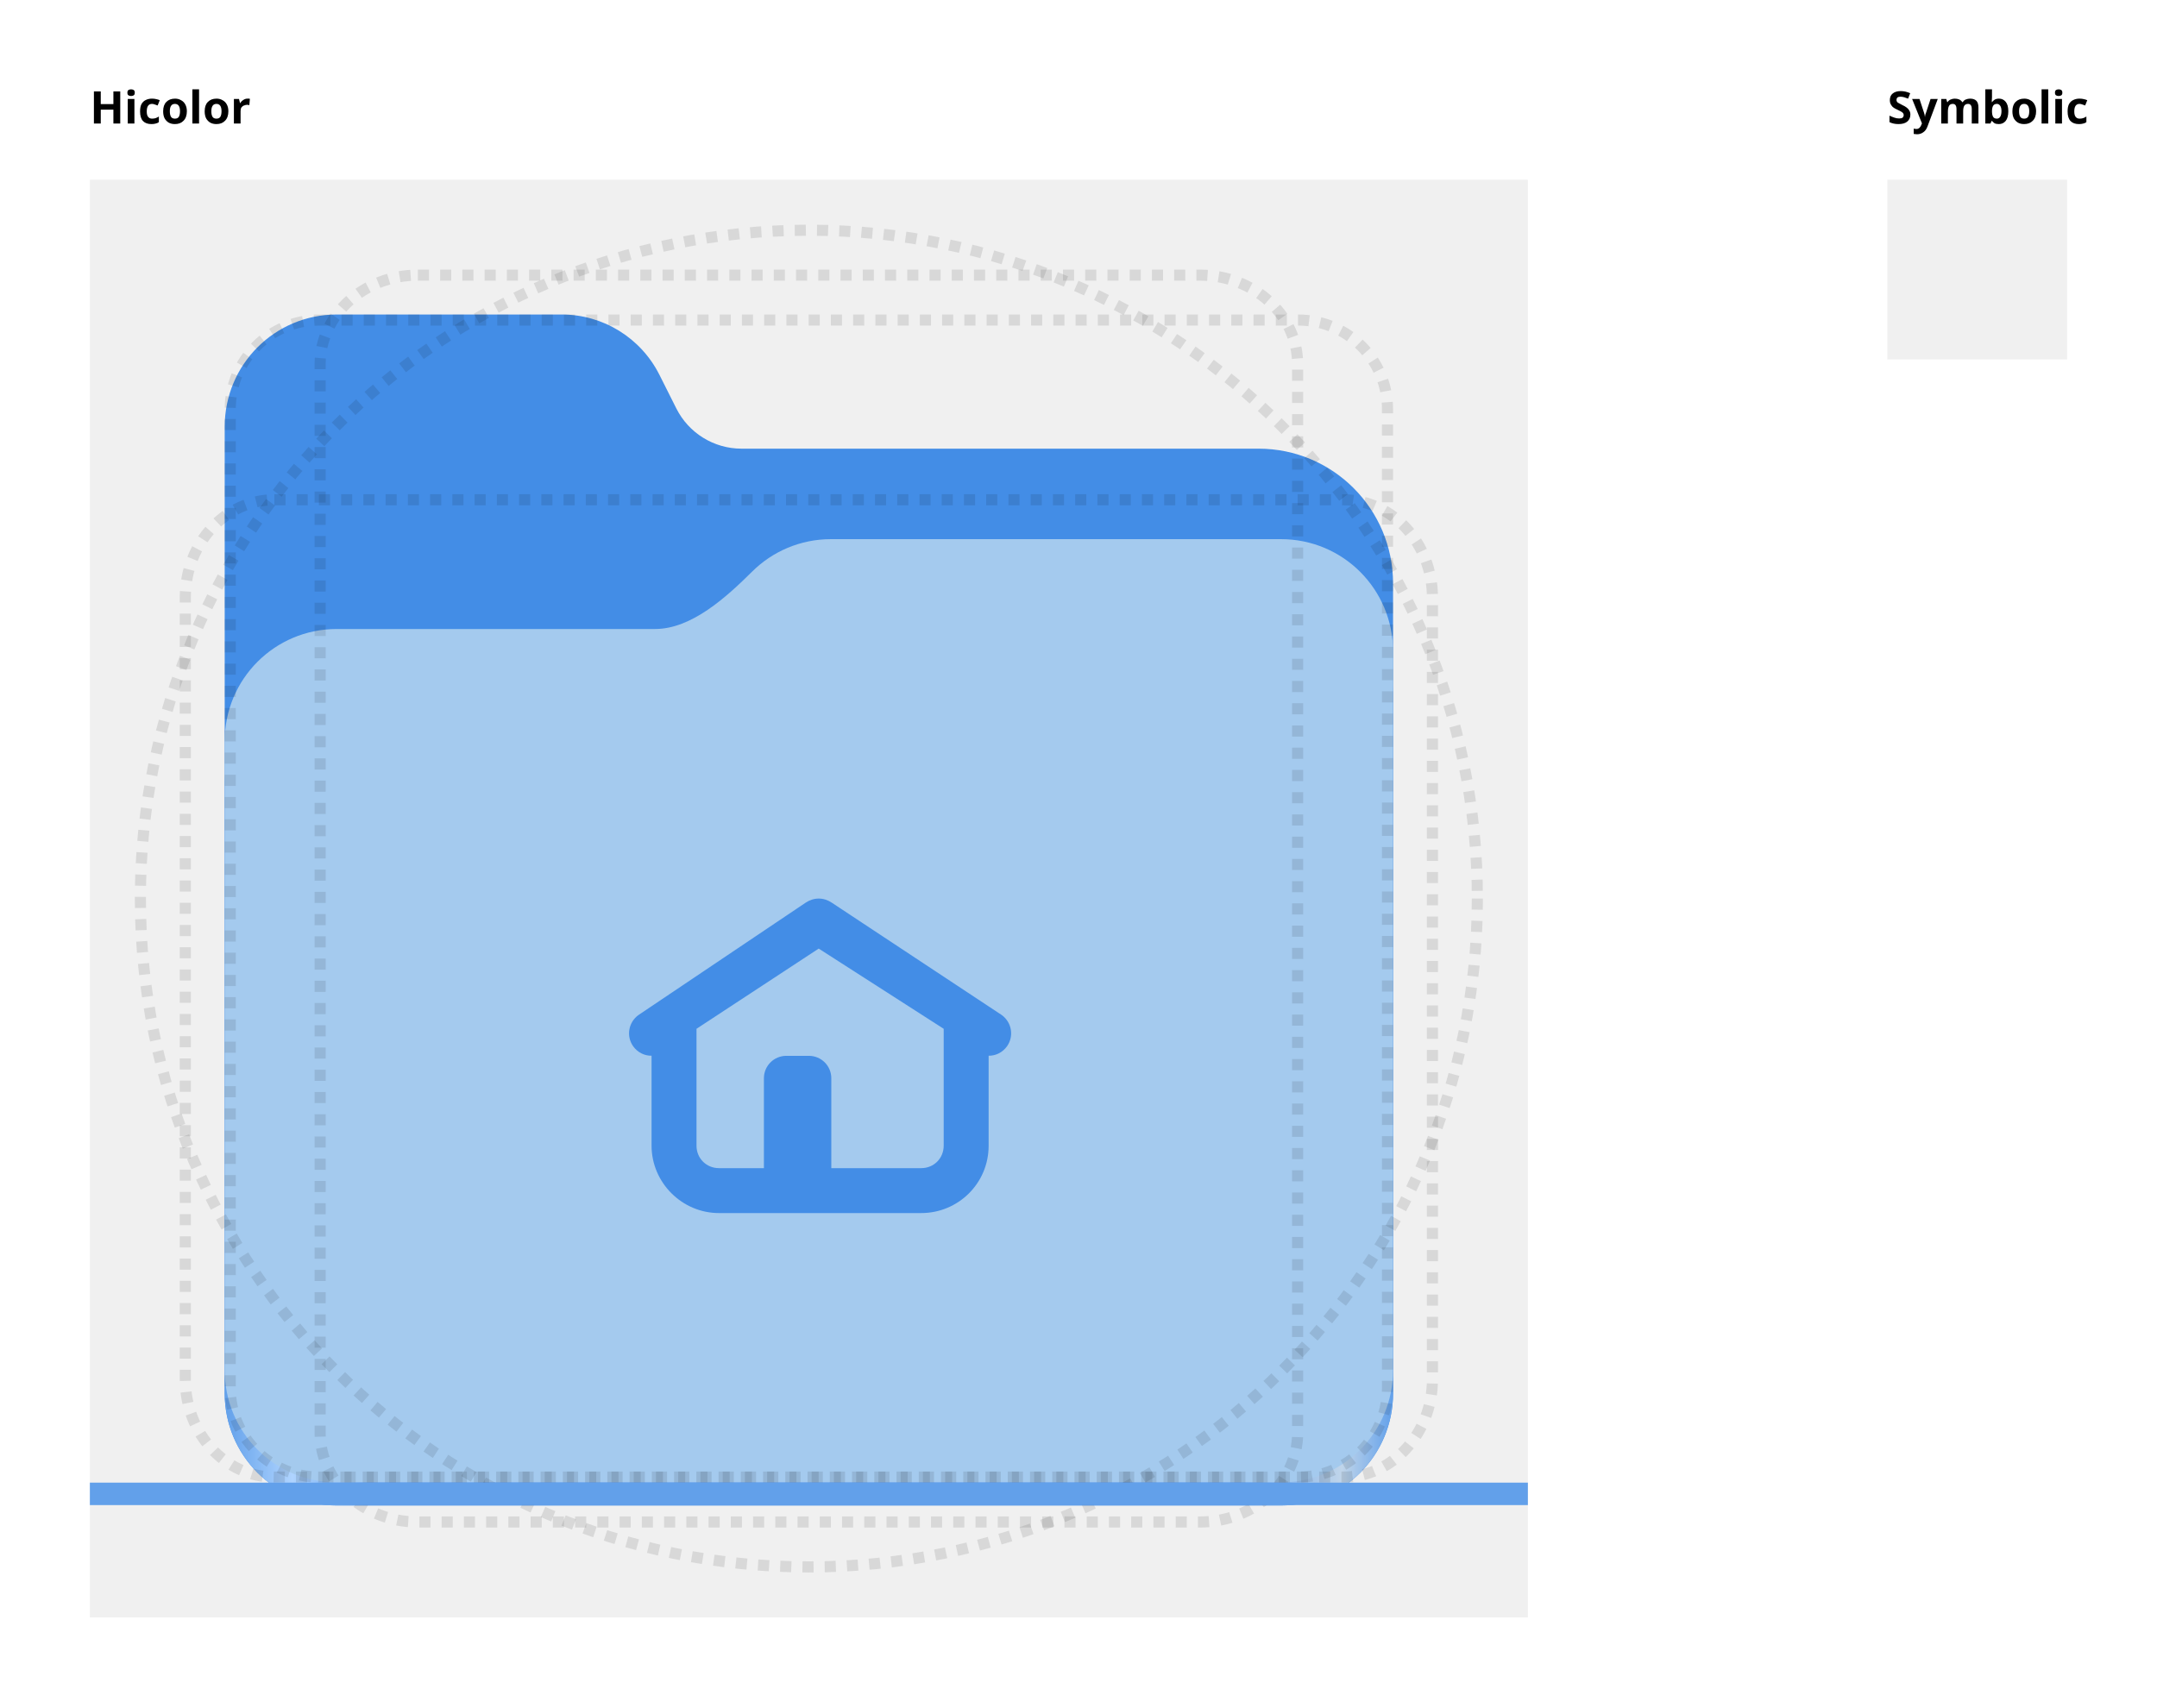
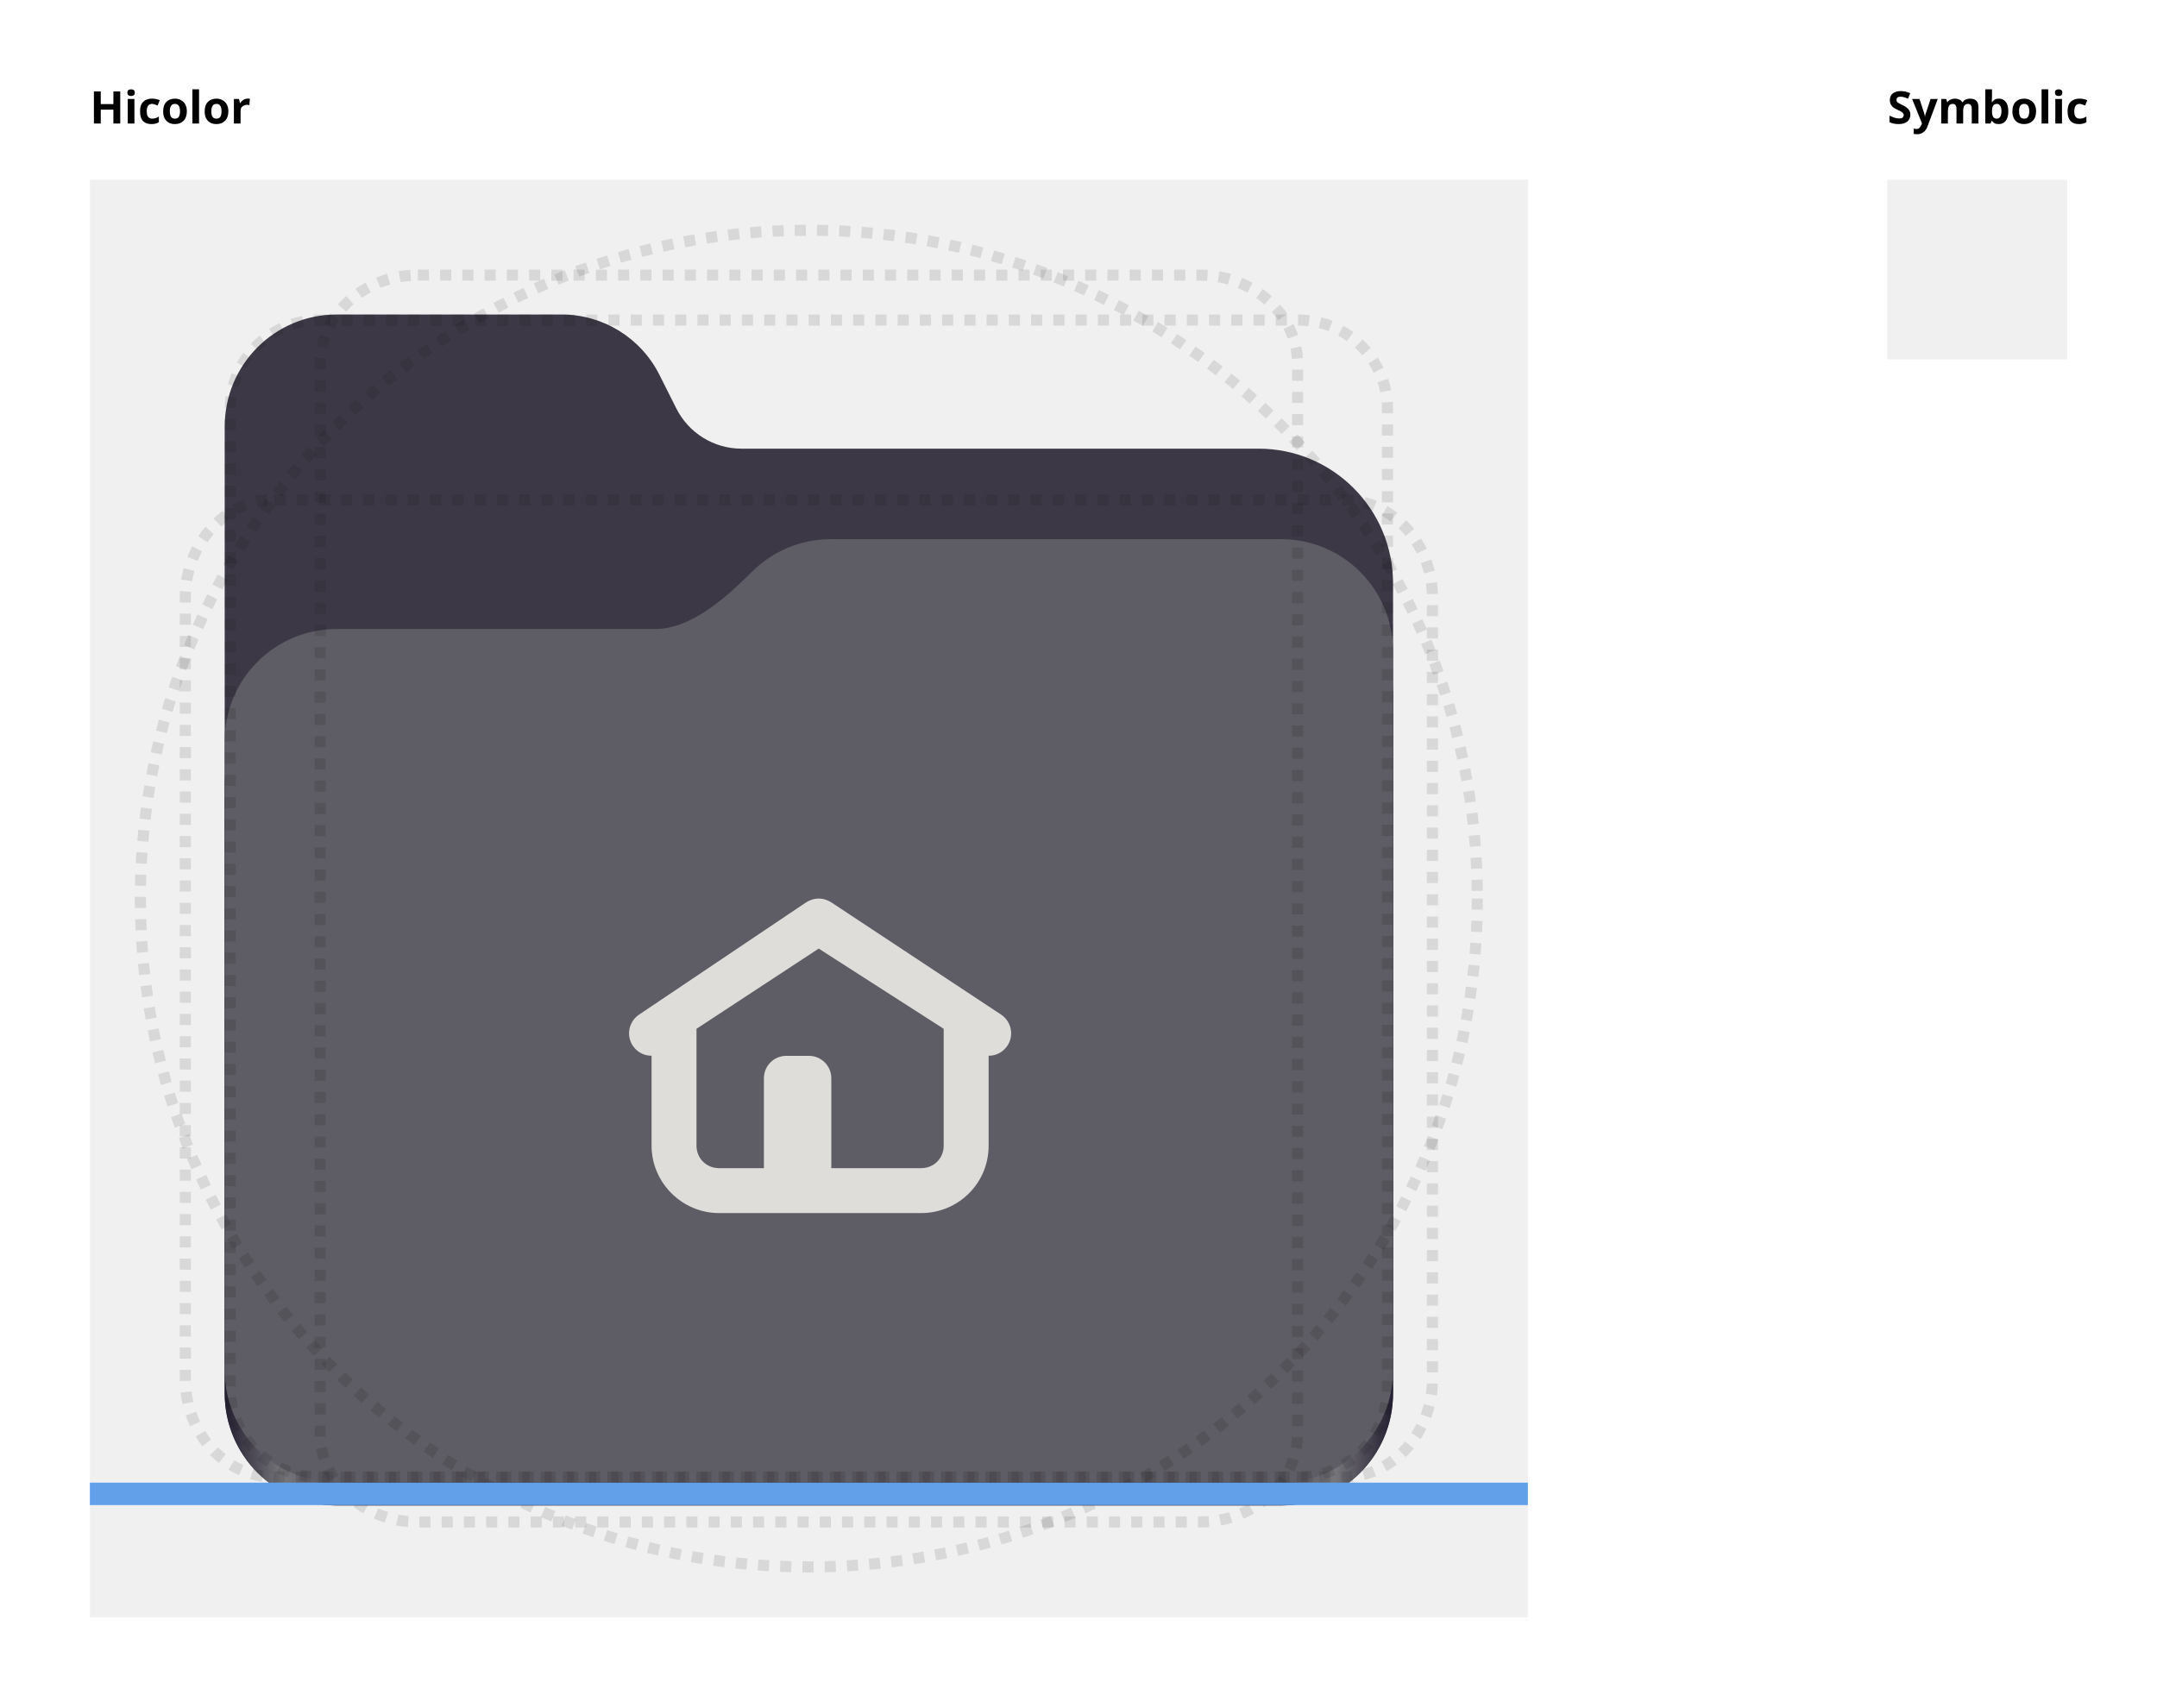
<svg xmlns="http://www.w3.org/2000/svg" xmlns:xlink="http://www.w3.org/1999/xlink" width="192" height="152" id="svg11300" version="1.0" style="display:inline;enable-background:new" viewBox="0 0 192 152" xml:space="preserve">
  <defs id="defs3">
    <linearGradient y2="236" x2="96" y1="236" x1="32" gradientTransform="translate(604.8168,170.5864)" gradientUnits="userSpaceOnUse" id="linearGradient1099" xlink:href="#linearGradient1036" />
    <linearGradient id="linearGradient1036">
      <stop id="stop1032" offset="0" style="stop-color:#d5d3cf;stop-opacity:1;" />
      <stop id="stop1034" offset="1" style="stop-color:#f6f5f4;stop-opacity:1" />
    </linearGradient>
    <radialGradient r="32" fy="-76" fx="-244" cy="-76" cx="-244" gradientTransform="matrix(0.8833333,0,0,0.8833333,-460.3502,463.1197)" gradientUnits="userSpaceOnUse" id="radialGradient1103" xlink:href="#linearGradient1069" />
    <linearGradient id="linearGradient1069">
      <stop id="stop1065" offset="0" style="stop-color:#d5d3cf;stop-opacity:1" />
      <stop id="stop1067-1" offset="1" style="stop-color:#949390;stop-opacity:1" />
    </linearGradient>
    <linearGradient gradientUnits="userSpaceOnUse" y2="232" x2="64" y1="262.5" x1="64" id="linearGradient1027" xlink:href="#linearGradient1025" gradientTransform="translate(-470.5864,432.8168)" />
    <linearGradient id="linearGradient1025">
      <stop id="stop1021" offset="0" style="stop-color:#9a9996;stop-opacity:1" />
      <stop id="stop1023" offset="1" style="stop-color:#77767b;stop-opacity:1" />
    </linearGradient>
    <clipPath clipPathUnits="userSpaceOnUse" id="clipPath1609-7">
      <path id="path1611-5" d="m 252,116 28,-28 v -8 h -36 v 36 z" style="fill:#e74747;stroke:none;stroke-width:0.25px;stroke-linecap:butt;stroke-linejoin:miter;stroke-opacity:1" />
    </clipPath>
    <linearGradient id="linearGradient1697">
      <stop id="stop1685" offset="0" style="stop-color:#deddda;stop-opacity:1" />
      <stop style="stop-color:#eeeeec;stop-opacity:1" offset="0.045" id="stop1687" />
      <stop id="stop1689" offset="0.091" style="stop-color:#deddda;stop-opacity:1" />
      <stop style="stop-color:#deddda;stop-opacity:1" offset="0.909" id="stop1691" />
      <stop id="stop1693" offset="0.955" style="stop-color:#eeeeec;stop-opacity:1" />
      <stop id="stop1695" offset="1" style="stop-color:#c0bfbc;stop-opacity:1" />
    </linearGradient>
    <clipPath clipPathUnits="userSpaceOnUse" id="clipPath1289">
      <path style="display:inline;opacity:1;vector-effect:none;fill:none;fill-opacity:1;stroke:#000000;stroke-width:4;stroke-linecap:round;stroke-linejoin:round;stroke-miterlimit:4;stroke-dasharray:none;stroke-dashoffset:0;stroke-opacity:1;marker:none;marker-start:none;marker-mid:none;marker-end:none;paint-order:normal;enable-background:new" d="m 64,-148 h 64 l 64,-64 64,64 h 192 c 17.728,0 32,14.272 32,32 v 288 c 0,17.728 -14.272,32 -32,32 H 256 l -64,-64 -64,64 H 64 C 46.272,204 32,189.728 32,172 v -288 c 0,-17.728 14.409,-34.199 32,-32 z" id="path1291" />
    </clipPath>
    <linearGradient id="paint3_linear-2-6-5" x2="1" gradientUnits="userSpaceOnUse" gradientTransform="matrix(0,6,-12,0,-64,209.9969)">
      <stop stop-color="#C01C27" id="stop91-0-7-4" />
      <stop offset="1" stop-color="#E01B24" id="stop93-2-5-7" />
    </linearGradient>
    <clipPath clipPathUnits="userSpaceOnUse" id="clipPath1609">
      <path id="path1611" d="m 252,116 28,-28 v -8 h -36 v 36 z" style="fill:#e74747;stroke:none;stroke-width:0.25px;stroke-linecap:butt;stroke-linejoin:miter;stroke-opacity:1" />
    </clipPath>
    <clipPath clipPathUnits="userSpaceOnUse" id="clipath_lpe_path-effect1303">
      <circle style="font-variation-settings:normal;display:block;opacity:1;vector-effect:none;fill:#77767b;fill-opacity:1;stroke:none;stroke-width:5.043;stroke-linecap:round;stroke-linejoin:miter;stroke-miterlimit:4;stroke-dasharray:none;stroke-dashoffset:0;stroke-opacity:1;marker:none;marker-start:none;marker-mid:none;marker-end:none;paint-order:normal;stop-color:#000000;stop-opacity:1" id="circle1305" cx="541.884" cy="647.726" r="73.976" />
    </clipPath>
    <linearGradient id="linearGradient1349">
      <stop style="stop-color:#9d9da1;stop-opacity:1" offset="0" id="stop1345" />
      <stop style="stop-color:#77767b;stop-opacity:0.95" offset="1" id="stop1347" />
    </linearGradient>
    <linearGradient id="linearGradient5980">
      <stop id="stop5978" offset="0" style="stop-color:#3d3846;stop-opacity:0;" />
      <stop id="stop5976" offset="1" style="stop-color:#3d3846;stop-opacity:0.252" />
    </linearGradient>
    <linearGradient id="linearGradient4117">
      <stop style="stop-color:#eae9e7;stop-opacity:1" offset="0" id="stop4111" />
      <stop id="stop4113" offset="0.649" style="stop-color:#b5b3ad;stop-opacity:1" />
      <stop style="stop-color:#fcfcfc;stop-opacity:1" offset="1" id="stop4115" />
    </linearGradient>
    <linearGradient id="linearGradient5477">
      <stop style="stop-color:#cacac9;stop-opacity:1" offset="0" id="stop5469" />
      <stop id="stop5471" offset="0.311" style="stop-color:#b0aeab;stop-opacity:0.941" />
      <stop style="stop-color:#6c6b66;stop-opacity:0.949" offset="0.688" id="stop5473" />
      <stop style="stop-color:#d6d6d4;stop-opacity:0.966" offset="1" id="stop5475" />
    </linearGradient>
    <linearGradient id="linearGradient6142">
      <stop style="stop-color:#ffffff;stop-opacity:1;" offset="0" id="stop6138" />
      <stop style="stop-color:#ffffff;stop-opacity:0;" offset="1" id="stop6140" />
    </linearGradient>
    <radialGradient xlink:href="#linearGradient1349" id="radialGradient783" gradientUnits="userSpaceOnUse" gradientTransform="matrix(0.9825404,0,0,0.9825404,-1.711874,16.29163)" cx="81.936" cy="33.185" fx="81.936" fy="33.185" r="57.276" />
    <radialGradient xlink:href="#linearGradient5980" id="radialGradient791" gradientUnits="userSpaceOnUse" gradientTransform="matrix(3.933225,-7.2858454e-7,6.4450347e-7,3.479318,-222.9252,-173.5546)" cx="76" cy="65.977" fx="76" fy="65.977" r="13.221" />
    <radialGradient xlink:href="#linearGradient4117" id="radialGradient799" gradientUnits="userSpaceOnUse" gradientTransform="matrix(2.815054,0.01105706,-0.01047197,2.666092,-242.36,-102.5032)" cx="134.309" cy="55.279" fx="134.309" fy="55.279" r="58.46" />
    <radialGradient xlink:href="#linearGradient5477" id="radialGradient809" gradientUnits="userSpaceOnUse" gradientTransform="matrix(4.900549,0.150428,-0.2360238,7.689032,-638.5353,-2206.847)" cx="183.525" cy="320.794" fx="183.525" fy="320.794" r="20.486" />
    <radialGradient xlink:href="#linearGradient6142" id="radialGradient821" gradientUnits="userSpaceOnUse" gradientTransform="matrix(37.75863,0,0,19.73921,-7268.898,-1304.003)" cx="197.719" cy="68.107" fx="197.719" fy="68.107" r="2.5" />
    <radialGradient xlink:href="#linearGradient6142" id="radialGradient833" gradientUnits="userSpaceOnUse" gradientTransform="matrix(37.75863,0,0,19.73921,-7375.666,-1304.003)" cx="197.747" cy="69.253" fx="197.747" fy="69.253" r="2.5" />
    <radialGradient xlink:href="#linearGradient1349" id="radialGradient841" gradientUnits="userSpaceOnUse" gradientTransform="matrix(0.9825404,0,0,0.9825404,-1.711874,16.29163)" cx="81.936" cy="33.185" fx="81.936" fy="33.185" r="57.276" />
    <radialGradient xlink:href="#linearGradient5980" id="radialGradient849" gradientUnits="userSpaceOnUse" gradientTransform="matrix(3.933225,-7.2858454e-7,6.4450347e-7,3.479318,-222.9252,-173.5546)" cx="76" cy="65.977" fx="76" fy="65.977" r="13.221" />
    <radialGradient xlink:href="#linearGradient4117" id="radialGradient857" gradientUnits="userSpaceOnUse" gradientTransform="matrix(2.815054,0.01105706,-0.01047197,2.666092,-242.36,-102.5032)" cx="134.309" cy="55.279" fx="134.309" fy="55.279" r="58.46" />
    <radialGradient xlink:href="#linearGradient5477" id="radialGradient867" gradientUnits="userSpaceOnUse" gradientTransform="matrix(4.900549,0.150428,-0.2360238,7.689032,-638.5353,-2206.847)" cx="183.525" cy="320.794" fx="183.525" fy="320.794" r="20.486" />
    <radialGradient xlink:href="#linearGradient6142" id="radialGradient879" gradientUnits="userSpaceOnUse" gradientTransform="matrix(37.75863,0,0,19.73921,-7268.898,-1304.003)" cx="197.719" cy="68.107" fx="197.719" fy="68.107" r="2.5" />
    <radialGradient xlink:href="#linearGradient6142" id="radialGradient891" gradientUnits="userSpaceOnUse" gradientTransform="matrix(37.75863,0,0,19.73921,-7375.666,-1304.003)" cx="197.747" cy="69.253" fx="197.747" fy="69.253" r="2.5" />
    <radialGradient xlink:href="#linearGradient1349" id="radialGradient3620" gradientUnits="userSpaceOnUse" gradientTransform="matrix(0.9825404,0,0,0.9825404,-1.711874,16.29163)" cx="81.936" cy="33.185" fx="81.936" fy="33.185" r="57.276" />
    <radialGradient xlink:href="#linearGradient5980" id="radialGradient3628" gradientUnits="userSpaceOnUse" gradientTransform="matrix(3.933225,-7.2858454e-7,6.4450347e-7,3.479318,-222.9252,-173.5546)" cx="76" cy="65.977" fx="76" fy="65.977" r="13.221" />
    <radialGradient xlink:href="#linearGradient4117" id="radialGradient3636" gradientUnits="userSpaceOnUse" gradientTransform="matrix(2.815054,0.01105706,-0.01047197,2.666092,-242.36,-102.5032)" cx="134.309" cy="55.279" fx="134.309" fy="55.279" r="58.46" />
    <radialGradient xlink:href="#linearGradient5477" id="radialGradient3646" gradientUnits="userSpaceOnUse" gradientTransform="matrix(4.900549,0.150428,-0.2360238,7.689032,-638.5353,-2206.847)" cx="183.525" cy="320.794" fx="183.525" fy="320.794" r="20.486" />
    <radialGradient xlink:href="#linearGradient6142" id="radialGradient3658" gradientUnits="userSpaceOnUse" gradientTransform="matrix(37.75863,0,0,19.73921,-7268.898,-1304.003)" cx="197.719" cy="68.107" fx="197.719" fy="68.107" r="2.5" />
    <radialGradient xlink:href="#linearGradient6142" id="radialGradient3670" gradientUnits="userSpaceOnUse" gradientTransform="matrix(37.75863,0,0,19.73921,-7375.666,-1304.003)" cx="197.747" cy="69.253" fx="197.747" fy="69.253" r="2.5" />
    <radialGradient xlink:href="#linearGradient1349" id="radialGradient3678" gradientUnits="userSpaceOnUse" gradientTransform="matrix(0.9825404,0,0,0.9825404,-1.711874,16.29163)" cx="81.936" cy="33.185" fx="81.936" fy="33.185" r="57.276" />
    <radialGradient xlink:href="#linearGradient5980" id="radialGradient3686" gradientUnits="userSpaceOnUse" gradientTransform="matrix(3.933225,-7.2858454e-7,6.4450347e-7,3.479318,-222.9252,-173.5546)" cx="76" cy="65.977" fx="76" fy="65.977" r="13.221" />
    <radialGradient xlink:href="#linearGradient4117" id="radialGradient3694" gradientUnits="userSpaceOnUse" gradientTransform="matrix(2.815054,0.01105706,-0.01047197,2.666092,-242.36,-102.5032)" cx="134.309" cy="55.279" fx="134.309" fy="55.279" r="58.46" />
    <radialGradient xlink:href="#linearGradient5477" id="radialGradient3704" gradientUnits="userSpaceOnUse" gradientTransform="matrix(4.900549,0.150428,-0.2360238,7.689032,-638.5353,-2206.847)" cx="183.525" cy="320.794" fx="183.525" fy="320.794" r="20.486" />
    <radialGradient xlink:href="#linearGradient6142" id="radialGradient3716" gradientUnits="userSpaceOnUse" gradientTransform="matrix(37.75863,0,0,19.73921,-7268.898,-1304.003)" cx="197.719" cy="68.107" fx="197.719" fy="68.107" r="2.5" />
    <radialGradient xlink:href="#linearGradient6142" id="radialGradient3728" gradientUnits="userSpaceOnUse" gradientTransform="matrix(37.75863,0,0,19.73921,-7375.666,-1304.003)" cx="197.747" cy="69.253" fx="197.747" fy="69.253" r="2.5" />
    <radialGradient xlink:href="#linearGradient1349" id="radialGradient8132" gradientUnits="userSpaceOnUse" gradientTransform="matrix(0.9825404,0,0,0.9825404,-1.711874,16.29163)" cx="81.936" cy="33.185" fx="81.936" fy="33.185" r="57.276" />
    <radialGradient xlink:href="#linearGradient5980" id="radialGradient8140" gradientUnits="userSpaceOnUse" gradientTransform="matrix(3.933225,-7.2858454e-7,6.4450347e-7,3.479318,-222.9252,-173.5546)" cx="76" cy="65.977" fx="76" fy="65.977" r="13.221" />
    <radialGradient xlink:href="#linearGradient4117" id="radialGradient8148" gradientUnits="userSpaceOnUse" gradientTransform="matrix(2.815054,0.01105706,-0.01047197,2.666092,-242.36,-102.5032)" cx="134.309" cy="55.279" fx="134.309" fy="55.279" r="58.46" />
    <radialGradient xlink:href="#linearGradient5477" id="radialGradient8158" gradientUnits="userSpaceOnUse" gradientTransform="matrix(4.900549,0.150428,-0.2360238,7.689032,-638.5353,-2206.847)" cx="183.525" cy="320.794" fx="183.525" fy="320.794" r="20.486" />
    <radialGradient xlink:href="#linearGradient6142" id="radialGradient8170" gradientUnits="userSpaceOnUse" gradientTransform="matrix(37.75863,0,0,19.73921,-7268.898,-1304.003)" cx="197.719" cy="68.107" fx="197.719" fy="68.107" r="2.5" />
    <radialGradient xlink:href="#linearGradient6142" id="radialGradient8182" gradientUnits="userSpaceOnUse" gradientTransform="matrix(37.75863,0,0,19.73921,-7375.666,-1304.003)" cx="197.747" cy="69.253" fx="197.747" fy="69.253" r="2.5" />
    <linearGradient xlink:href="#linearGradient6142" id="linearGradient8666" x1="1311.193" y1="-107.827" x2="1311.193" y2="-109.827" gradientUnits="userSpaceOnUse" gradientTransform="translate(0,4)" />
    <clipPath clipPathUnits="userSpaceOnUse" id="clipath_lpe_path-effect4888">
      <circle style="font-variation-settings:normal;display:none;opacity:1;vector-effect:none;fill:#77767b;fill-opacity:1;stroke:none;stroke-width:5.043;stroke-linecap:round;stroke-linejoin:miter;stroke-miterlimit:4;stroke-dasharray:none;stroke-dashoffset:0;stroke-opacity:1;marker:none;marker-start:none;marker-mid:none;marker-end:none;paint-order:normal;stop-color:#000000;stop-opacity:1" id="circle4894" cx="541.884" cy="647.726" r="73.976" />
      <path id="lpe_path-effect4888" style="font-variation-settings:normal;display:block;opacity:1;vector-effect:none;fill:#77767b;fill-opacity:1;stroke:none;stroke-width:5.043;stroke-linecap:round;stroke-linejoin:miter;stroke-miterlimit:4;stroke-dasharray:none;stroke-dashoffset:0;stroke-opacity:1;marker:none;marker-start:none;marker-mid:none;marker-end:none;paint-order:normal;stop-color:#000000;stop-opacity:1" class="powerclip" d="M 402.347,470.975 H 681.214 V 791.621 H 402.347 Z m 213.513,176.751 a 73.976,73.976 0 0 0 -73.976,-73.976 73.976,73.976 0 0 0 -73.976,73.976 73.976,73.976 0 0 0 73.976,73.976 73.976,73.976 0 0 0 73.976,-73.976 z" />
    </clipPath>
    <clipPath clipPathUnits="userSpaceOnUse" id="clipath_lpe_path-effect5163">
      <circle style="font-variation-settings:normal;display:none;opacity:1;vector-effect:none;fill:#77767b;fill-opacity:1;stroke:none;stroke-width:5.043;stroke-linecap:round;stroke-linejoin:miter;stroke-miterlimit:4;stroke-dasharray:none;stroke-dashoffset:0;stroke-opacity:1;marker:none;marker-start:none;marker-mid:none;marker-end:none;paint-order:normal;stop-color:#000000;stop-opacity:1" id="circle5169" cx="541.884" cy="647.726" r="73.976" />
      <path id="lpe_path-effect5163" style="font-variation-settings:normal;display:block;opacity:1;vector-effect:none;fill:#77767b;fill-opacity:1;stroke:none;stroke-width:5.043;stroke-linecap:round;stroke-linejoin:miter;stroke-miterlimit:4;stroke-dasharray:none;stroke-dashoffset:0;stroke-opacity:1;marker:none;marker-start:none;marker-mid:none;marker-end:none;paint-order:normal;stop-color:#000000;stop-opacity:1" class="powerclip" d="M 400.765,485.145 H 682.796 V 805.791 H 400.765 Z m 215.094,162.581 a 73.976,73.976 0 0 0 -73.976,-73.976 73.976,73.976 0 0 0 -73.976,73.976 73.976,73.976 0 0 0 73.976,73.976 73.976,73.976 0 0 0 73.976,-73.976 z" />
    </clipPath>
    <clipPath clipPathUnits="userSpaceOnUse" id="clipath_lpe_path-effect6171">
      <circle style="font-variation-settings:normal;display:none;opacity:1;vector-effect:none;fill:#77767b;fill-opacity:1;stroke:none;stroke-width:5.043;stroke-linecap:round;stroke-linejoin:miter;stroke-miterlimit:4;stroke-dasharray:none;stroke-dashoffset:0;stroke-opacity:1;marker:none;marker-start:none;marker-mid:none;marker-end:none;paint-order:normal;stop-color:#000000;stop-opacity:1" id="circle6177" cx="541.884" cy="647.726" r="73.976" />
      <path id="lpe_path-effect6171" style="font-variation-settings:normal;display:block;opacity:1;vector-effect:none;fill:#77767b;fill-opacity:1;stroke:none;stroke-width:5.043;stroke-linecap:round;stroke-linejoin:miter;stroke-miterlimit:4;stroke-dasharray:none;stroke-dashoffset:0;stroke-opacity:1;marker:none;marker-start:none;marker-mid:none;marker-end:none;paint-order:normal;stop-color:#000000;stop-opacity:1" class="powerclip" d="M 382.217,389.64 H 701.343 V 805.791 H 382.217 Z m 233.642,258.086 a 73.976,73.976 0 0 0 -73.976,-73.976 73.976,73.976 0 0 0 -73.976,73.976 73.976,73.976 0 0 0 73.976,73.976 73.976,73.976 0 0 0 73.976,-73.976 z" />
    </clipPath>
    <clipPath clipPathUnits="userSpaceOnUse" id="clipath_lpe_path-effect6198">
      <circle style="font-variation-settings:normal;display:none;opacity:1;vector-effect:none;fill:#77767b;fill-opacity:1;stroke:none;stroke-width:5.043;stroke-linecap:round;stroke-linejoin:miter;stroke-miterlimit:4;stroke-dasharray:none;stroke-dashoffset:0;stroke-opacity:1;marker:none;marker-start:none;marker-mid:none;marker-end:none;paint-order:normal;stop-color:#000000;stop-opacity:1" id="circle6204" cx="541.884" cy="647.726" r="73.976" />
      <path id="lpe_path-effect6198" style="font-variation-settings:normal;display:block;opacity:1;vector-effect:none;fill:#77767b;fill-opacity:1;stroke:none;stroke-width:5.043;stroke-linecap:round;stroke-linejoin:miter;stroke-miterlimit:4;stroke-dasharray:none;stroke-dashoffset:0;stroke-opacity:1;marker:none;marker-start:none;marker-mid:none;marker-end:none;paint-order:normal;stop-color:#000000;stop-opacity:1" class="powerclip" d="M 366.762,389.64 H 716.8 V 805.791 H 366.762 Z m 249.098,258.086 a 73.976,73.976 0 0 0 -73.976,-73.976 73.976,73.976 0 0 0 -73.976,73.976 73.976,73.976 0 0 0 73.976,73.976 73.976,73.976 0 0 0 73.976,-73.976 z" />
    </clipPath>
    <clipPath clipPathUnits="userSpaceOnUse" id="clipPath984">
      <circle style="font-variation-settings:normal;display:block;opacity:1;vector-effect:none;fill:#77767b;fill-opacity:1;stroke:none;stroke-width:5.043;stroke-linecap:round;stroke-linejoin:miter;stroke-miterlimit:4;stroke-dasharray:none;stroke-dashoffset:0;stroke-opacity:1;marker:none;marker-start:none;marker-mid:none;marker-end:none;paint-order:normal;stop-color:#000000;stop-opacity:1" id="circle986" cx="541.884" cy="647.726" r="73.976" />
    </clipPath>
    <linearGradient id="bg-gradient-2">
      <stop style="stop-color:#3584e4;stop-opacity:1" offset="0" id="stop13402" />
      <stop style="stop-color:#62a0ea;stop-opacity:1" offset="1" id="stop13404" />
    </linearGradient>
-     <linearGradient xlink:href="#linearGradient2023" id="linearGradient2025" x1="2689.252" y1="-1106.803" x2="2918.07" y2="-1106.803" gradientUnits="userSpaceOnUse" />
-     <linearGradient id="linearGradient2023">
-       <stop style="stop-color:#62a0ea;stop-opacity:1;" offset="0" id="stop2019" />
-       <stop style="stop-color:#afd4ff;stop-opacity:1;" offset="0.058" id="stop2795" />
-       <stop style="stop-color:#62a0ea;stop-opacity:1;" offset="0.122" id="stop2797" />
-       <stop style="stop-color:#62a0ea;stop-opacity:1;" offset="0.873" id="stop2793" />
-       <stop style="stop-color:#c0d5ea;stop-opacity:1;" offset="0.956" id="stop2791" />
-       <stop style="stop-color:#62a0ea;stop-opacity:1;" offset="1" id="stop2021" />
+     <linearGradient xlink:href="#linearGradient2023-2" id="linearGradient2025-2" x1="2689.252" y1="-1106.803" x2="2918.07" y2="-1106.803" gradientUnits="userSpaceOnUse" />
+     <linearGradient id="linearGradient2023-2">
+       <stop style="stop-color:#241f31;stop-opacity:1;" offset="0" id="stop2019-8" />
+       <stop style="stop-color:#77767b;stop-opacity:1;" offset="0.05" id="stop2795-9" />
+       <stop style="stop-color:#3d3846;stop-opacity:1;" offset="0.12" id="stop2797-7" />
+       <stop style="stop-color:#3d3846;stop-opacity:1;" offset="0.88" id="stop2793-3" />
+       <stop style="stop-color:#77767b;stop-opacity:1;" offset="0.95" id="stop2791-6" />
+       <stop style="stop-color:#241f31;stop-opacity:1;" offset="1" id="stop2021-1" />
    </linearGradient>
  </defs>
  <g id="layer1" style="display:inline" transform="translate(8,-156)">
    <g id="layer4" style="display:inline">
      <rect y="172" x="9.2651362e-08" height="128" width="128" id="hicolor" style="display:inline;overflow:visible;visibility:visible;fill:#f0f0f0;fill-opacity:0;fill-rule:nonzero;stroke:none;stroke-width:0.5;marker:none;enable-background:accumulate" />
      <rect style="display:inline;overflow:visible;visibility:visible;fill:#f0f0f0;fill-opacity:0;fill-rule:nonzero;stroke:none;stroke-width:0.5;marker:none;enable-background:accumulate" id="symbolic" width="16" height="16" x="160" y="172" />
    </g>
    <g id="layer2" style="display:inline">
      <g style="display:inline;fill:#000000;enable-background:new" transform="matrix(7.991171,0,0,8.003641,-167.7909,-4846.078)" id="g12027" />
      <rect style="display:inline;overflow:visible;visibility:visible;fill:#f0f0f0;fill-opacity:1;fill-rule:nonzero;stroke:none;stroke-width:0.5;marker:none;enable-background:accumulate" id="128" width="128" height="128" x="9.2651362e-08" y="172" />
      <g id="g883" style="fill:none;fill-opacity:0.251;stroke:#a579b3;stroke-opacity:1" transform="translate(-24,24)" />
      <g id="g900" style="fill:none;fill-opacity:0.251;stroke:#a579b3;stroke-opacity:1" transform="translate(-24,24)" />
      <rect y="172" x="160" height="16" width="16" id="16" style="display:inline;overflow:visible;visibility:visible;fill:#f0f0f0;fill-opacity:1;fill-rule:nonzero;stroke:none;stroke-width:0.5;marker:none;enable-background:accumulate" />
      <text xml:space="preserve" style="font-style:normal;font-variant:normal;font-weight:bold;font-stretch:normal;font-size:4px;line-height:125%;font-family:Cantarell;-inkscape-font-specification:'Cantarell, Bold';text-align:start;writing-mode:lr-tb;text-anchor:start;display:inline;fill:#000000;fill-opacity:1;stroke:none;stroke-width:0.333;enable-background:new" x="0" y="167" id="text863">
        <tspan style="font-size:4px;stroke-width:0.333" id="tspan861" x="0" y="167">Hicolor</tspan>
      </text>
      <text id="text867" y="167" x="160" style="font-style:normal;font-variant:normal;font-weight:bold;font-stretch:normal;font-size:4px;line-height:125%;font-family:Cantarell;-inkscape-font-specification:'Cantarell, Bold';text-align:start;writing-mode:lr-tb;text-anchor:start;display:inline;fill:#000000;fill-opacity:1;stroke:none;stroke-width:0.333;enable-background:new" xml:space="preserve">
        <tspan y="167" x="160" id="tspan865" style="font-size:4px;stroke-width:0.333">Symbolic</tspan>
      </text>
    </g>
    <g id="layer9" style="display:inline" />
    <g id="g824-6" transform="matrix(0.1744994,0,0,0.1744994,82.26277,442.1759)" style="display:inline;stroke-width:1.264;enable-background:new">
      <g id="g973-1" clip-path="url(#clipath_lpe_path-effect4888)" transform="matrix(0.3623406,0,0,0.3623406,2607.352,-1374.265)" style="stroke-width:0.986">
        <path style="font-variation-settings:normal;opacity:1;vector-effect:none;fill:#5e5c64;fill-opacity:1;stroke:none;stroke-width:4.974;stroke-linecap:round;stroke-linejoin:miter;stroke-miterlimit:4;stroke-dasharray:none;stroke-dashoffset:0;stroke-opacity:1;marker:none;marker-start:none;marker-mid:none;marker-end:none;paint-order:normal;stop-color:#000000;stop-opacity:1" id="rect257-7" width="268.867" height="310.646" x="407.347" y="475.975" rx="20.201" ry="20.673" d="m 427.547,475.975 h 228.466 c 11.191,0 20.201,9.22 20.201,20.673 v 269.299 c 0,11.453 -9.01,20.673 -20.201,20.673 H 427.547 c -11.191,0 -20.201,-9.22 -20.201,-20.673 V 496.649 c 0,-11.453 9.01,-20.673 20.201,-20.673 z" />
        <path style="font-variation-settings:normal;display:inline;vector-effect:none;fill:#434348;fill-opacity:1;stroke:none;stroke-width:0.249;stroke-linecap:round;stroke-linejoin:miter;stroke-miterlimit:4;stroke-dasharray:none;stroke-dashoffset:0;stroke-opacity:1;-inkscape-stroke:none;marker:none;marker-start:none;marker-mid:none;marker-end:none;paint-order:normal;enable-background:new;stop-color:#000000" id="rect9829" width="268.867" height="74.188" x="407.347" y="647.524" d="M 407.347,647.524 H 676.214 v 74.188 H 407.347 Z" />
      </g>
      <g transform="matrix(0.6596291,0,0,0.6596291,2067.515,-1275.499)" style="display:inline;stroke-width:0.959;enable-background:new" id="g65-2">
        <path style="display:inline;opacity:1;vector-effect:none;fill:#3d3846;fill-opacity:1;stroke:none;stroke-width:0.048px;stroke-linecap:butt;stroke-linejoin:miter;stroke-miterlimit:4;stroke-dasharray:none;stroke-dashoffset:0;stroke-opacity:1;marker:none;marker-start:none;marker-mid:none;marker-end:none;paint-order:normal;enable-background:new" d="M 1302.786,-65.491 V 211.824 a 17.929,17.929 135 0 1 -17.929,17.929 l -337.715,0 A 17.929,17.929 45 0 1 929.214,211.824 V -65.491 a 17.929,17.929 135 0 1 17.929,-17.929 h 337.715 a 17.929,17.929 45 0 1 17.929,17.929 z" id="path63-0" />
      </g>
      <rect style="fill:#1c71d8;fill-opacity:1;stroke:none;stroke-width:0.573;stroke-linecap:round;stop-color:#000000" id="rect1457-2" width="234.958" height="194.843" x="2686.182" y="-1324.795" rx="5.801" ry="5.801" />
    </g>
    <g id="g5159" transform="matrix(0.1217438,0,0,0.1217438,229.6717,444.9832)" style="display:inline;stroke-width:1.264;enable-background:new">
      <g id="g5151" clip-path="url(#clipath_lpe_path-effect5163)" transform="matrix(0.3623406,0,0,0.3623406,2607.352,-1374.265)" style="stroke-width:0.986">
        <path style="font-variation-settings:normal;opacity:1;vector-effect:none;fill:#5e5c64;fill-opacity:1;stroke:none;stroke-width:4.974;stroke-linecap:round;stroke-linejoin:miter;stroke-miterlimit:4;stroke-dasharray:none;stroke-dashoffset:0;stroke-opacity:1;marker:none;marker-start:none;marker-mid:none;marker-end:none;paint-order:normal;stop-color:#000000;stop-opacity:1" id="path5147" width="272.03" height="310.646" x="405.765" y="490.145" rx="20.438" ry="20.673" d="m 426.204,490.145 h 231.153 c 11.323,0 20.438,9.22 20.438,20.673 v 269.299 c 0,11.453 -9.116,20.673 -20.438,20.673 H 426.204 c -11.323,0 -20.438,-9.22 -20.438,-20.673 V 510.818 c 0,-11.453 9.116,-20.673 20.438,-20.673 z" />
        <path style="font-variation-settings:normal;opacity:1;vector-effect:none;fill:#434348;fill-opacity:1;stroke:none;stroke-width:0.044;stroke-linecap:round;stroke-linejoin:miter;stroke-miterlimit:4;stroke-dasharray:none;stroke-dashoffset:0;stroke-opacity:1;-inkscape-stroke:none;marker:none;marker-start:none;marker-mid:none;marker-end:none;paint-order:normal;stop-color:#000000;stop-opacity:1" id="rect9154" width="271.478" height="58.952" x="405.87" y="650.822" d="m 405.87,650.822 h 271.478 v 58.952 H 405.87 Z" />
      </g>
      <g transform="matrix(0.6596291,0,0,0.6596291,2067.515,-1275.499)" style="display:inline;stroke-width:0.959;enable-background:new" id="g5155">
        <path style="display:inline;opacity:1;vector-effect:none;fill:#3d3846;fill-opacity:1;stroke:none;stroke-width:0.048px;stroke-linecap:butt;stroke-linejoin:miter;stroke-miterlimit:4;stroke-dasharray:none;stroke-dashoffset:0;stroke-opacity:1;marker:none;marker-start:none;marker-mid:none;marker-end:none;paint-order:normal;enable-background:new" d="M 1302.786,-58.985 V 203.456 a 24.434,24.434 135 0 1 -24.434,24.434 l -324.703,0 A 24.434,24.434 45 0 1 929.214,203.456 V -58.985 a 24.434,24.434 135 0 1 24.434,-24.434 h 324.703 a 24.434,24.434 45 0 1 24.434,24.434 z" id="path5153" />
      </g>
      <rect style="fill:#1c71d8;fill-opacity:1;stroke:none;stroke-width:0.559;stroke-linecap:round;stop-color:#000000" id="rect5157" width="229.991" height="188.921" x="2688.666" y="-1322.312" rx="7.298" ry="7.298" />
    </g>
    <g id="g6167" transform="matrix(0.08927877,0,0,0.08927877,315.6926,450.7877)" style="display:inline;stroke-width:1.264;enable-background:new">
      <g id="g6159" clip-path="url(#clipath_lpe_path-effect6171)" transform="matrix(0.3623406,0,0,0.3623406,2607.352,-1374.265)" style="stroke-width:0.986">
        <path style="font-variation-settings:normal;opacity:1;vector-effect:none;fill:#5e5c64;fill-opacity:1;stroke:none;stroke-width:4.974;stroke-linecap:round;stroke-linejoin:miter;stroke-miterlimit:4;stroke-dasharray:none;stroke-dashoffset:0;stroke-opacity:1;marker:none;marker-start:none;marker-mid:none;marker-end:none;paint-order:normal;stop-color:#000000;stop-opacity:1" id="path6155" width="309.125" height="310.646" x="387.217" y="490.145" rx="23.226" ry="20.673" d="m 410.443,490.145 h 262.674 c 12.867,0 23.226,9.22 23.226,20.673 v 269.299 c 0,11.453 -10.359,20.673 -23.226,20.673 h -262.674 c -12.867,0 -23.226,-9.22 -23.226,-20.673 V 510.818 c 0,-11.453 10.359,-20.673 23.226,-20.673 z" />
        <path style="fill:#434348;fill-opacity:1;stroke-width:0.986;stroke-linecap:round;stop-color:#000000" id="path6157" width="309.125" height="310.646" x="387.217" y="394.64" rx="0" ry="0" d="M 387.217,394.64 H 696.343 V 705.286 H 387.217 Z" />
      </g>
      <g transform="matrix(0.6596291,0,0,0.6596291,2067.515,-1275.499)" style="display:inline;stroke-width:0.959;enable-background:new" id="g6163">
        <path style="display:inline;opacity:1;vector-effect:none;fill:#3d3846;fill-opacity:1;stroke:none;stroke-width:0.047px;stroke-linecap:butt;stroke-linejoin:miter;stroke-miterlimit:4;stroke-dasharray:none;stroke-dashoffset:0;stroke-opacity:1;marker:none;marker-start:none;marker-mid:none;marker-end:none;paint-order:normal;enable-background:new" d="M 1302.786,-50.065 V 188.876 a 33.355,33.355 135 0 1 -33.355,33.355 H 962.569 A 33.355,33.355 45 0 1 929.214,188.876 V -50.065 a 33.355,33.355 135 0 1 33.355,-33.355 l 306.863,0 a 33.355,33.355 45 0 1 33.355,33.355 z" id="path6161" />
      </g>
      <rect style="fill:#1c71d8;fill-opacity:1;stroke:none;stroke-width:0.537;stroke-linecap:round;stop-color:#000000" id="rect6165" width="224.017" height="179.214" x="2691.652" y="-1319.325" rx="9.913" ry="9.913" />
    </g>
    <g id="g6194" transform="matrix(0.06493001,0,0,0.06493001,380.9583,461.3911)" style="display:inline;stroke-width:1.264;enable-background:new">
      <g id="g6186" clip-path="url(#clipath_lpe_path-effect6198)" transform="matrix(0.3623406,0,0,0.3623406,2607.352,-1374.265)" style="stroke-width:0.986">
        <path style="font-variation-settings:normal;opacity:1;vector-effect:none;fill:#5e5c64;fill-opacity:1;stroke:none;stroke-width:4.974;stroke-linecap:round;stroke-linejoin:miter;stroke-miterlimit:4;stroke-dasharray:none;stroke-dashoffset:0;stroke-opacity:1;marker:none;marker-start:none;marker-mid:none;marker-end:none;paint-order:normal;stop-color:#000000;stop-opacity:1" id="path6182" width="340.038" height="310.646" x="371.762" y="490.145" rx="25.548" ry="20.673" d="m 397.31,490.145 h 288.942 c 14.154,0 25.548,9.22 25.548,20.673 v 269.299 c 0,11.453 -11.394,20.673 -25.548,20.673 H 397.31 c -14.154,0 -25.548,-9.22 -25.548,-20.673 V 510.818 c 0,-11.453 11.394,-20.673 25.548,-20.673 z" />
        <path style="fill:#434348;fill-opacity:1;stroke-width:0.986;stroke-linecap:round;stop-color:#000000" id="path6184" width="340.038" height="310.646" x="371.762" y="394.64" rx="0" ry="0" d="M 371.762,394.64 H 711.8 V 705.286 H 371.762 Z" />
      </g>
      <g transform="matrix(0.6596291,0,0,0.6596291,2067.515,-1275.499)" style="display:inline;stroke-width:0.959;enable-background:new" id="g6190">
        <path style="display:inline;opacity:1;vector-effect:none;fill:#3d3846;fill-opacity:1;stroke:none;stroke-width:0.047px;stroke-linecap:butt;stroke-linejoin:miter;stroke-miterlimit:4;stroke-dasharray:none;stroke-dashoffset:0;stroke-opacity:1;marker:none;marker-start:none;marker-mid:none;marker-end:none;paint-order:normal;enable-background:new" d="M 1302.786,-38.186 V 174.873 a 45.234,45.234 135 0 1 -45.234,45.234 H 974.448 a 45.234,45.234 45 0 1 -45.234,-45.234 l 0,-213.059 A 45.234,45.234 135 0 1 974.448,-83.42 H 1257.552 a 45.234,45.234 45 0 1 45.234,45.234 z" id="path6188" />
      </g>
      <rect style="fill:#1c71d8;fill-opacity:1;stroke:none;stroke-width:0.512;stroke-linecap:round;stop-color:#000000" id="rect6192" width="215.617" height="169.413" x="2695.853" y="-1315.124" rx="14.66" ry="14.66" />
    </g>
    <g id="g824" transform="matrix(0.4545101,0,0,0.4555215,-1210.292,788.1726)" style="display:inline;stroke-width:1.264;enable-background:new">
-       <g id="g760" style="display:inline;stroke-width:1.264;enable-background:new">
-         <path id="rect1135" style="fill:#438de6;fill-opacity:1;stroke-width:8.791;stroke-linecap:round;stop-color:#000000" d="m 2711.206,-1326.332 c -12.162,0 -21.954,9.791 -21.954,21.953 v 188.867 c 0,12.162 9.793,21.953 21.954,21.953 h 184.909 c 12.162,0 21.954,-9.791 21.954,-21.953 v -158.255 a 26.343,26.343 45 0 0 -26.343,-26.343 h -101.266 a 14.284,14.284 31.639 0 1 -12.758,-7.861 l -3.308,-6.57 a 21.426,21.426 31.639 0 0 -19.137,-11.791 z" />
-         <path id="path1953" style="fill:url(#linearGradient2025);fill-opacity:1;stroke-width:8.791;stroke-linecap:round;stop-color:#000000" d="m 2808.014,-1273.645 c -6.043,0 -11.502,2.418 -15.465,6.343 -5.003,4.955 -11.848,11.22 -18.994,11.22 h -62.349 c -12.162,0 -21.954,9.791 -21.954,21.953 v 118.618 c 0,12.162 9.793,21.953 21.954,21.953 h 184.909 c 12.162,0 21.954,-9.791 21.954,-21.953 v -105.446 -13.172 -17.562 c 0,-12.162 -9.793,-21.953 -21.954,-21.953 z" />
-         <path id="rect1586" style="fill:#a4caee;fill-opacity:1;stroke-width:8.791;stroke-linecap:round;stop-color:#000000" d="m 2808.014,-1282.426 c -6.043,0 -11.502,2.418 -15.465,6.343 -5.003,4.955 -11.848,11.22 -18.994,11.22 h -62.349 c -12.162,0 -21.954,9.791 -21.954,21.953 v 122.887 c 0,12.162 9.793,21.953 21.954,21.953 h 184.909 c 12.162,0 21.954,-9.791 21.954,-21.953 v -109.715 -13.172 -17.562 c 0,-12.162 -9.793,-21.953 -21.954,-21.953 z" />
-       </g>
-       <path d="m 2805.586,-1212.177 c -0.911,0 -1.805,0.292 -2.561,0.806 l -32.735,21.953 c -1.977,1.424 -2.441,4.151 -1.031,6.123 0.842,1.166 2.166,1.852 3.593,1.835 v 17.579 c 0,7.22 5.964,13.172 13.201,13.172 h 39.611 c 7.236,0 13.201,-5.797 13.201,-13.172 v -17.579 c 1.427,0.02 2.75,-0.669 3.592,-1.835 1.409,-1.972 0.945,-4.699 -1.031,-6.123 l -33.278,-21.953 c -0.756,-0.515 -1.65,-0.806 -2.561,-0.806 z m 0,9.776 24.477,15.676 v 22.845 c 0,2.47 -1.925,4.391 -4.4,4.391 h -17.609 v -17.562 c 0,-2.435 -1.959,-4.39 -4.4,-4.39 h -4.4 c -2.441,0 -4.4,1.955 -4.4,4.39 v 17.562 h -8.801 c -2.475,0 -4.4,-1.921 -4.4,-4.391 v -22.845 z" fill="#2e3436" id="path9766" style="fill:#438de6;fill-opacity:1;stroke-width:5.557" />
+       <g id="g1">
+         <g id="g760-3" style="display:inline;stroke-width:1.264;enable-background:new">
+           <path id="rect1135-1" style="fill:#3d3846;fill-opacity:1;stroke-width:8.791;stroke-linecap:round;stop-color:#000000" d="m 2711.206,-1326.332 c -12.162,0 -21.954,9.791 -21.954,21.953 v 188.867 c 0,12.162 9.793,21.953 21.954,21.953 h 184.909 c 12.162,0 21.954,-9.791 21.954,-21.953 v -158.255 a 26.343,26.343 45 0 0 -26.343,-26.343 h -101.266 a 14.284,14.284 31.639 0 1 -12.758,-7.861 l -3.308,-6.57 a 21.426,21.426 31.639 0 0 -19.137,-11.791 z" />
+           <path id="path1953-9" style="fill:url(#linearGradient2025-2);fill-opacity:1;stroke-width:8.791;stroke-linecap:round;stop-color:#000000" d="m 2808.014,-1273.645 c -6.043,0 -11.502,2.418 -15.465,6.343 -5.003,4.955 -11.848,11.22 -18.994,11.22 h -62.349 c -12.162,0 -21.954,9.791 -21.954,21.953 v 118.618 c 0,12.162 9.793,21.953 21.954,21.953 h 184.909 c 12.162,0 21.954,-9.791 21.954,-21.953 v -105.446 -13.172 -17.562 c 0,-12.162 -9.793,-21.953 -21.954,-21.953 z" />
+           <path id="rect1586-4" style="fill:#5e5c64;fill-opacity:1;stroke-width:8.791;stroke-linecap:round;stop-color:#000000" d="m 2808.014,-1282.426 c -6.043,0 -11.502,2.418 -15.465,6.343 -5.003,4.955 -11.848,11.22 -18.994,11.22 h -62.349 c -12.162,0 -21.954,9.791 -21.954,21.953 v 122.887 c 0,12.162 9.793,21.953 21.954,21.953 h 184.909 c 12.162,0 21.954,-9.791 21.954,-21.953 v -109.715 -13.172 -17.562 c 0,-12.162 -9.793,-21.953 -21.954,-21.953 z" />
+         </g>
+       </g>
+       <path d="m 2805.586,-1212.177 c -0.911,0 -1.805,0.292 -2.561,0.806 l -32.735,21.953 c -1.977,1.424 -2.441,4.151 -1.031,6.123 0.842,1.166 2.166,1.852 3.593,1.835 v 17.579 c 0,7.22 5.964,13.172 13.201,13.172 h 39.611 c 7.236,0 13.201,-5.797 13.201,-13.172 v -17.579 c 1.427,0.02 2.75,-0.669 3.592,-1.835 1.409,-1.972 0.945,-4.699 -1.031,-6.123 l -33.278,-21.953 c -0.756,-0.515 -1.65,-0.806 -2.561,-0.806 z m 0,9.776 24.477,15.676 v 22.845 c 0,2.47 -1.925,4.391 -4.4,4.391 h -17.609 v -17.562 c 0,-2.435 -1.959,-4.39 -4.4,-4.39 h -4.4 c -2.441,0 -4.4,1.955 -4.4,4.39 v 17.562 h -8.801 c -2.475,0 -4.4,-1.921 -4.4,-4.391 v -22.845 z" fill="#2e3436" id="path9766" style="fill:#deddda;fill-opacity:1;stroke-width:5.557" />
    </g>
    <g id="layer3" style="display:inline">
      <circle cx="64" cy="236" r="59.504" id="circle2892" style="display:inline;opacity:0.1;vector-effect:none;fill:none;fill-opacity:1;stroke:#000000;stroke-width:0.99;stroke-linecap:butt;stroke-linejoin:miter;stroke-miterlimit:4;stroke-dasharray:0.99, 0.99;stroke-dashoffset:0;stroke-opacity:1;marker:none;marker-start:none;marker-mid:none;marker-end:none;paint-order:normal;enable-background:new" />
      <rect ry="7.929" rx="8.701" y="180.495" x="20.495" height="111.01" width="87.01" id="rect2894" style="display:inline;opacity:0.1;vector-effect:none;fill:none;fill-opacity:1;stroke:#000000;stroke-width:0.99;stroke-linecap:butt;stroke-linejoin:miter;stroke-miterlimit:4;stroke-dasharray:0.99, 0.99;stroke-dashoffset:0;stroke-opacity:1;marker:none;marker-start:none;marker-mid:none;marker-end:none;paint-order:normal;enable-background:new" />
      <rect ry="7.924" rx="7.924" y="184.495" x="12.495" height="103.01" width="103.01" id="rect2896" style="display:inline;opacity:0.1;vector-effect:none;fill:none;fill-opacity:1;stroke:#000000;stroke-width:0.99;stroke-linecap:butt;stroke-linejoin:miter;stroke-miterlimit:4;stroke-dasharray:0.99, 0.99;stroke-dashoffset:0;stroke-opacity:1;marker:none;marker-start:none;marker-mid:none;marker-end:none;paint-order:normal;enable-background:new" />
      <rect ry="8.701" rx="7.929" y="200.495" x="8.495" height="87.01" width="111.01" id="rect2898" style="display:inline;opacity:0.1;vector-effect:none;fill:none;fill-opacity:1;stroke:#000000;stroke-width:0.99;stroke-linecap:butt;stroke-linejoin:miter;stroke-miterlimit:4;stroke-dasharray:0.99, 0.99;stroke-dashoffset:0;stroke-opacity:1;marker:none;marker-start:none;marker-mid:none;marker-end:none;paint-order:normal;enable-background:new" />
      <path id="path2900" d="M 2.6203015e-5,289 H 128" style="display:inline;fill:none;stroke:#62a0ea;stroke-width:2;stroke-linecap:butt;stroke-linejoin:miter;stroke-miterlimit:4;stroke-dasharray:none;stroke-opacity:1;enable-background:new" />
    </g>
  </g>
</svg>
